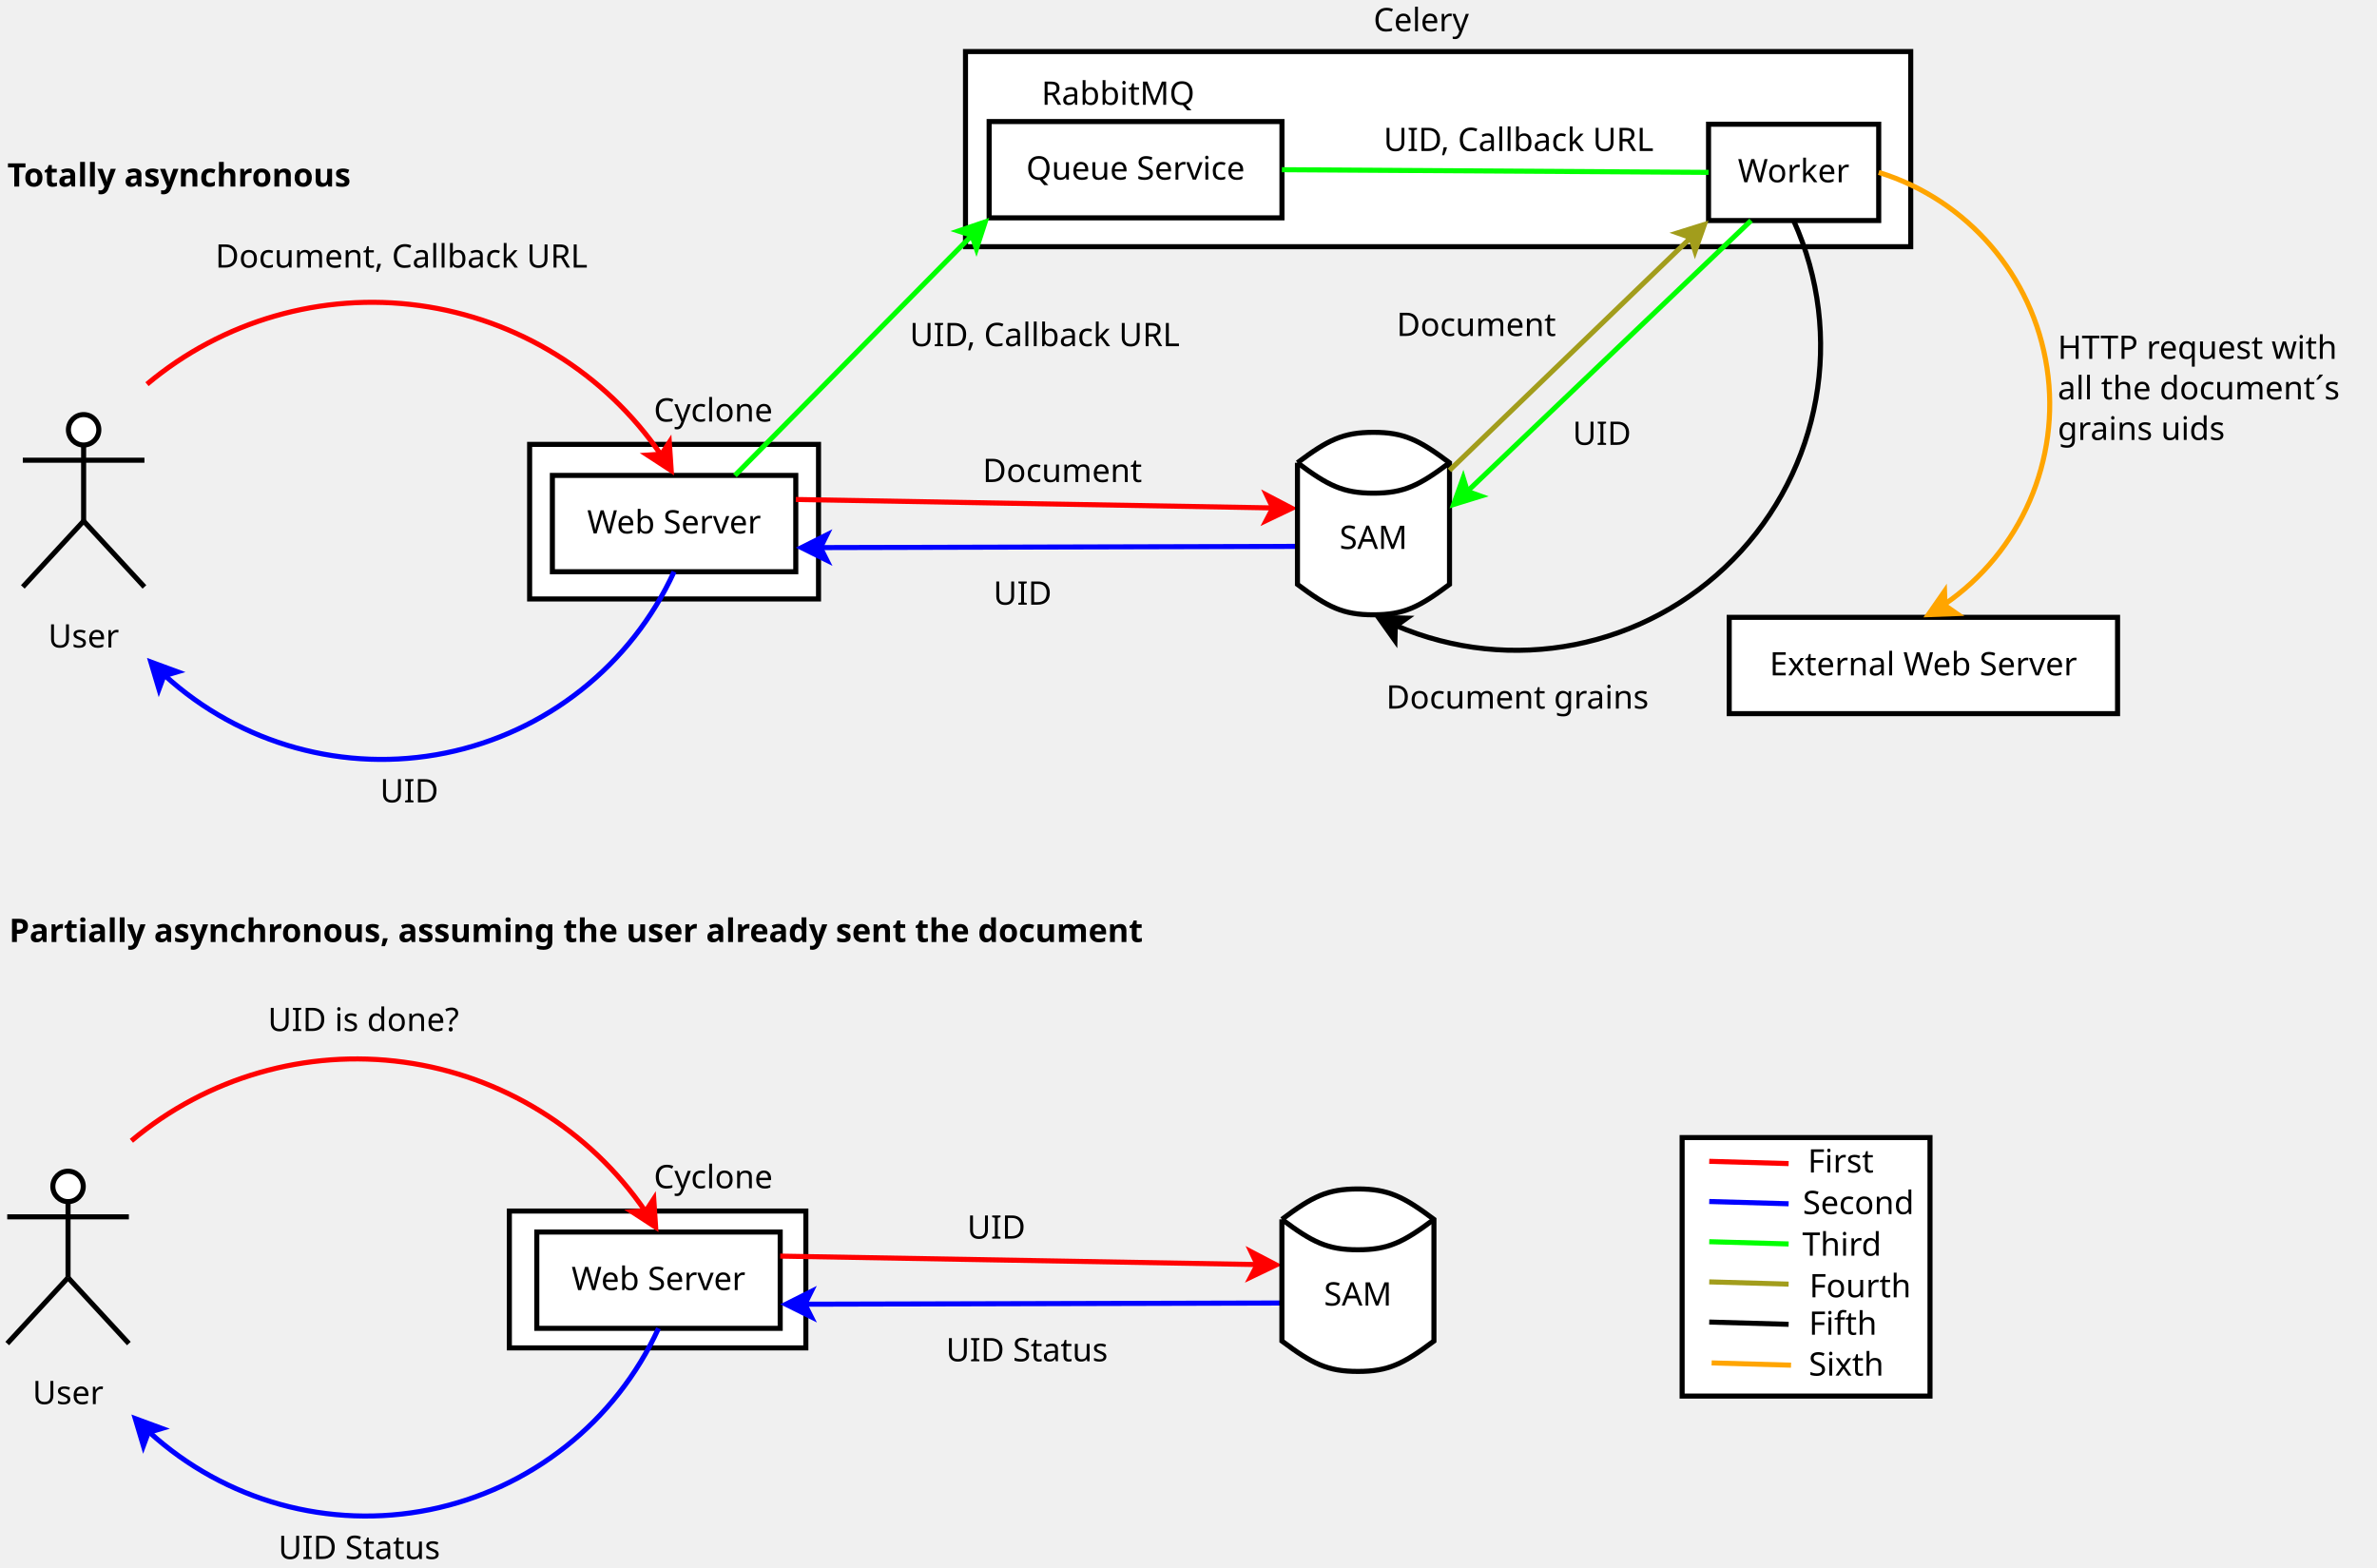
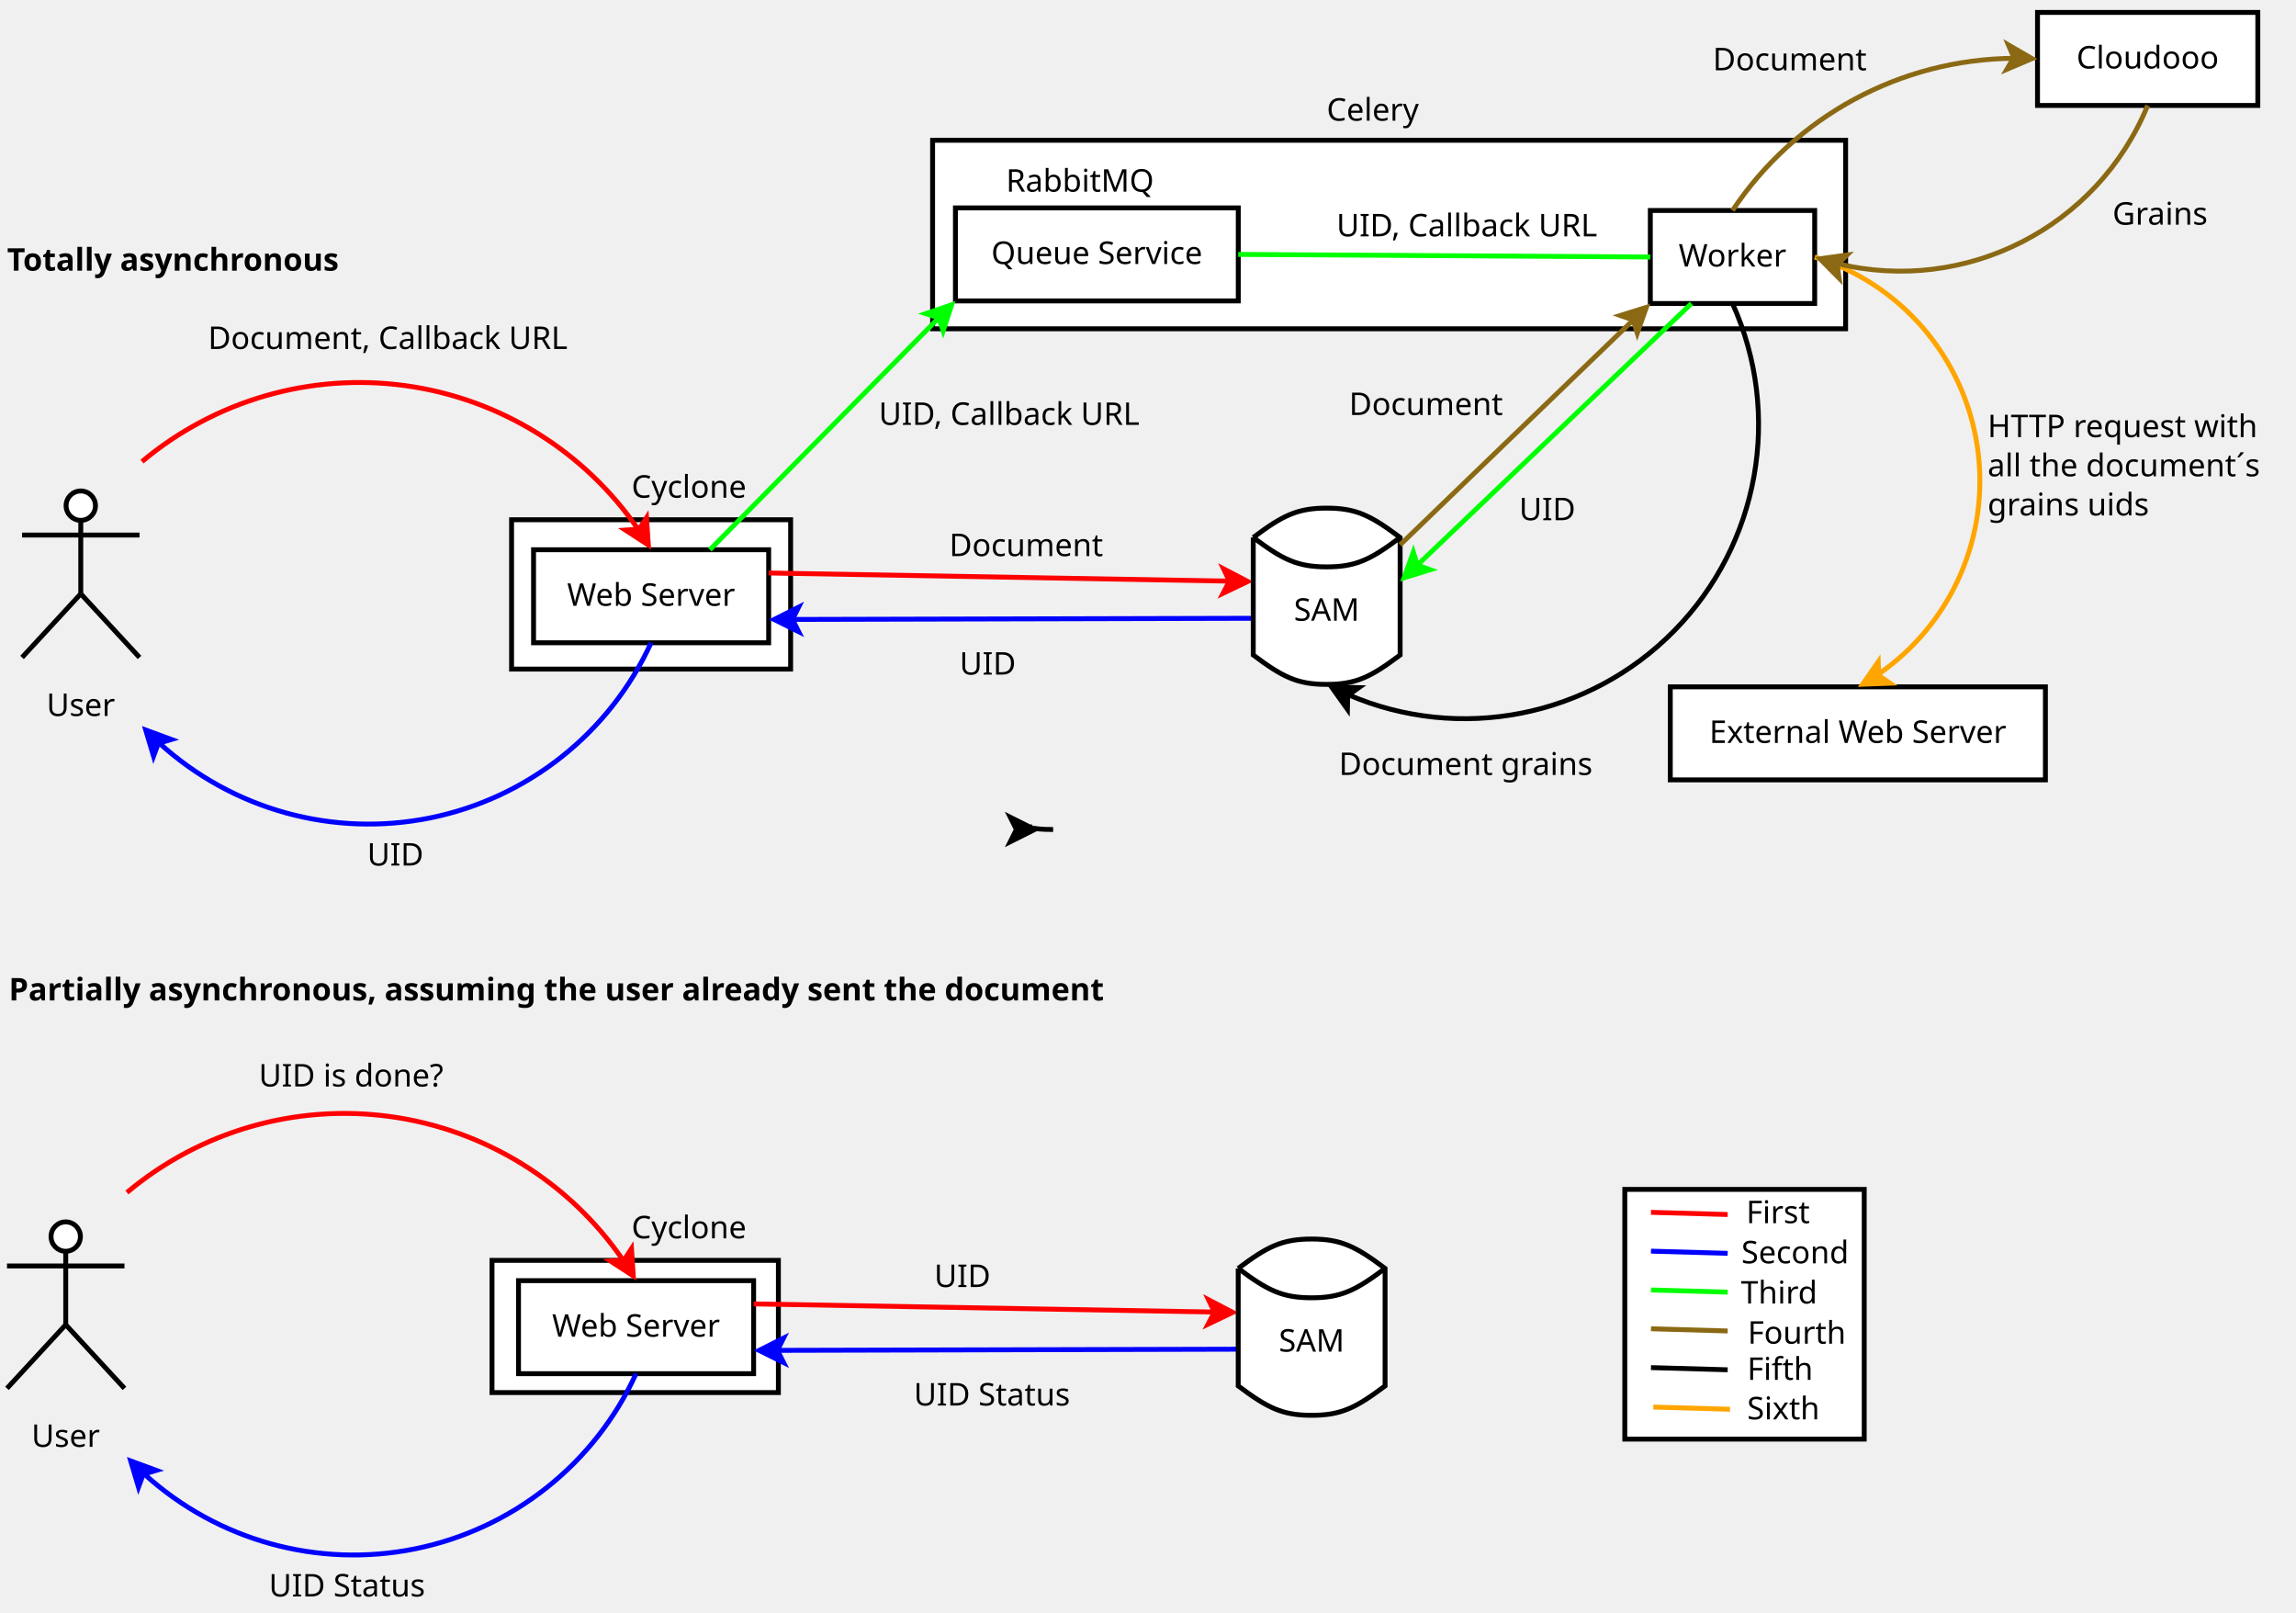
- <svg xmlns="http://www.w3.org/2000/svg" width="47cm" height="31cm" viewBox="98 35 938 618">
+ <svg xmlns="http://www.w3.org/2000/svg" width="47cm" height="33cm" viewBox="98 1 938 652">
  <g>
    <rect style="fill: #ffffff" x="299" y="512.516" width="117" height="54" />
    <rect style="fill: none; fill-opacity:0; stroke-width: 2; stroke: #000000" x="299" y="512.516" width="117" height="54" />
    <text font-size="12.8" style="fill: #000000;text-anchor:middle;font-family:sans-serif;font-style:normal;font-weight:normal" x="357.5" y="543.416">
      <tspan x="357.5" y="543.416" />
    </text>
  </g>
  <g>
    <rect style="fill: #ffffff" x="479" y="55" width="373" height="77" />
    <rect style="fill: none; fill-opacity:0; stroke-width: 2; stroke: #000000" x="479" y="55" width="373" height="77" />
    <text font-size="12.8" style="fill: #000000;text-anchor:middle;font-family:sans-serif;font-style:normal;font-weight:normal" x="665.5" y="97.4">
      <tspan x="665.5" y="97.4" />
    </text>
  </g>
  <g>
    <rect style="fill: #ffffff" x="307" y="210" width="114" height="61" />
    <rect style="fill: none; fill-opacity:0; stroke-width: 2; stroke: #000000" x="307" y="210" width="114" height="61" />
    <text font-size="12.8" style="fill: #000000;text-anchor:middle;font-family:sans-serif;font-style:normal;font-weight:normal" x="364" y="244.4">
      <tspan x="364" y="244.4" />
    </text>
  </g>
  <g>
    <ellipse style="fill: #ffffff" cx="131" cy="204.25" rx="6" ry="6" />
    <ellipse style="fill: none; fill-opacity:0; stroke-width: 2; stroke: #000000" cx="131" cy="204.25" rx="6" ry="6" />
    <line style="fill: none; fill-opacity:0; stroke-width: 2; stroke: #000000" x1="107" y1="216.25" x2="155" y2="216.25" />
    <line style="fill: none; fill-opacity:0; stroke-width: 2; stroke: #000000" x1="131" y1="210.25" x2="131" y2="240.25" />
    <line style="fill: none; fill-opacity:0; stroke-width: 2; stroke: #000000" x1="131" y1="240.25" x2="107" y2="266.25" />
    <line style="fill: none; fill-opacity:0; stroke-width: 2; stroke: #000000" x1="131" y1="240.25" x2="155" y2="266.25" />
    <text font-size="12.8" style="fill: #000000;text-anchor:middle;font-family:sans-serif;font-style:normal;font-weight:normal" x="131" y="290.15">
      <tspan x="131" y="290.15">User</tspan>
    </text>
  </g>
  <g>
    <rect style="fill: #ffffff" x="315.976" y="222.25" width="96.05" height="38" />
    <rect style="fill: none; fill-opacity:0; stroke-width: 2; stroke: #000000" x="315.976" y="222.25" width="96.05" height="38" />
    <text font-size="12.8" style="fill: #000000;text-anchor:middle;font-family:sans-serif;font-style:normal;font-weight:normal" x="364.001" y="245.15">
      <tspan x="364.001" y="245.15">Web Server</tspan>
    </text>
  </g>
  <g>
    <path style="fill: none; fill-opacity:0; stroke-width: 2; stroke: #ff0000" d="M 358.795,214.044 A 138.169,138.169 0 0 0 156,186.25" />
    <polygon style="fill: #ff0000" points="362.869,220.321 353.499,214.221 359.077,213.85 362.127,209.165 " />
    <polygon style="fill: none; fill-opacity:0; stroke-width: 2; stroke: #ff0000" points="362.869,220.321 353.499,214.221 359.077,213.85 362.127,209.165 " />
  </g>
  <g>
    <path style="fill: none; fill-opacity:0; stroke-width: 2; stroke: #0000ff" d="M 162.916,301.072 A 126.987,126.987 0 0 0 364,260.25" />
    <polygon style="fill: #0000ff" points="157.531,295.88 168.021,299.747 162.665,301.347 160.731,306.592 " />
    <polygon style="fill: none; fill-opacity:0; stroke-width: 2; stroke: #0000ff" points="157.531,295.88 168.021,299.747 162.665,301.347 160.731,306.592 " />
  </g>
  <text font-size="12.8" style="fill: #000000;text-anchor:start;font-family:sans-serif;font-style:normal;font-weight:normal" x="248" y="351.25">
    <tspan x="248" y="351.25">UID</tspan>
  </text>
  <text font-size="12.8" style="fill: #000000;text-anchor:start;font-family:sans-serif;font-style:normal;font-weight:normal" x="258" y="139.25">
    <tspan x="258" y="139.25" />
  </text>
  <text font-size="12.8" style="fill: #000000;text-anchor:start;font-family:sans-serif;font-style:normal;font-weight:normal" x="183" y="140.25">
    <tspan x="183" y="140.25">Document, Callback URL</tspan>
  </text>
  <g>
    <line style="fill: none; fill-opacity:0; stroke-width: 2; stroke: #ff0000" x1="412.026" y1="231.75" x2="600.265" y2="235.078" />
    <polygon style="fill: #ff0000" points="607.764,235.21 597.677,240.033 600.265,235.078 597.854,230.034 " />
    <polygon style="fill: none; fill-opacity:0; stroke-width: 2; stroke: #ff0000" points="607.764,235.21 597.677,240.033 600.265,235.078 597.854,230.034 " />
  </g>
  <text font-size="12.8" style="fill: #000000;text-anchor:start;font-family:sans-serif;font-style:normal;font-weight:normal" x="212" y="135.25">
    <tspan x="212" y="135.25" />
  </text>
  <text font-size="12.8" style="fill: #000000;text-anchor:start;font-family:sans-serif;font-style:normal;font-weight:normal" x="485.8" y="224.85">
    <tspan x="485.8" y="224.85">Document</tspan>
  </text>
  <g>
    <line style="fill: none; fill-opacity:0; stroke-width: 2; stroke: #0000ff" x1="610" y1="250.25" x2="421.762" y2="250.725" />
    <polygon style="fill: #0000ff" points="414.262,250.744 424.249,245.719 421.762,250.725 424.275,255.719 " />
    <polygon style="fill: none; fill-opacity:0; stroke-width: 2; stroke: #0000ff" points="414.262,250.744 424.249,245.719 421.762,250.725 424.275,255.719 " />
  </g>
  <text font-size="12.8" style="fill: #000000;text-anchor:start;font-family:sans-serif;font-style:normal;font-weight:normal" x="490" y="273.25">
    <tspan x="490" y="273.25">UID</tspan>
  </text>
  <g>
    <rect style="fill: #ffffff" x="772.216" y="83.678" width="67.15" height="38" />
    <rect style="fill: none; fill-opacity:0; stroke-width: 2; stroke: #000000" x="772.216" y="83.678" width="67.15" height="38" />
    <text font-size="12.8" style="fill: #000000;text-anchor:middle;font-family:sans-serif;font-style:normal;font-weight:normal" x="805.791" y="106.578">
      <tspan x="805.791" y="106.578">Worker</tspan>
    </text>
  </g>
  <g>
    <path style="fill: #ffffff" d="M 610 217.25 C 622,208.25 628,205.25 640,205.25 C 652,205.25 658,208.25 670,217.25 L 670,265.25 C 658,274.25 652,277.25 640,277.25 C 628,277.25 622,274.25 610,265.25 L 610,217.25z" />
    <path style="fill: none; fill-opacity:0; stroke-width: 2; stroke: #000000" d="M 610 217.25 C 622,208.25 628,205.25 640,205.25 C 652,205.25 658,208.25 670,217.25 L 670,265.25 C 658,274.25 652,277.25 640,277.25 C 628,277.25 622,274.25 610,265.25 L 610,217.25" />
    <path style="fill: none; fill-opacity:0; stroke-width: 2; stroke: #000000" d="M 610 217.25 C 622,226.25 628,229.25 640,229.25 C 652,229.25 658,226.25 670,217.25" />
    <text font-size="12.8" style="fill: #000000;text-anchor:middle;font-family:sans-serif;font-style:normal;font-weight:normal" x="640" y="251.25">
      <tspan x="640" y="251.25">SAM</tspan>
    </text>
  </g>
  <g>
    <rect style="fill: #ffffff" x="488.329" y="82.621" width="115.55" height="38" />
    <rect style="fill: none; fill-opacity:0; stroke-width: 2; stroke: #000000" x="488.329" y="82.621" width="115.55" height="38" />
    <text font-size="12.8" style="fill: #000000;text-anchor:middle;font-family:sans-serif;font-style:normal;font-weight:normal" x="546.104" y="105.521">
      <tspan x="546.104" y="105.521">Queue Service</tspan>
    </text>
  </g>
  <g>
    <line style="fill: none; fill-opacity:0; stroke-width: 2; stroke: #00ff00" x1="388.012" y1="222.25" x2="481.514" y2="127.549" />
    <polygon style="fill: #00ff00" points="486.783,122.212 483.315,132.841 481.514,127.549 476.199,125.815 " />
    <polygon style="fill: none; fill-opacity:0; stroke-width: 2; stroke: #00ff00" points="486.783,122.212 483.315,132.841 481.514,127.549 476.199,125.815 " />
  </g>
  <text font-size="12.8" style="fill: #000000;text-anchor:start;font-family:sans-serif;font-style:normal;font-weight:normal" x="457" y="171.25">
    <tspan x="457" y="171.25">UID, Callback URL</tspan>
  </text>
  <line style="fill: none; fill-opacity:0; stroke-width: 2; stroke: #00ff00" x1="603.854" y1="101.621" x2="772.216" y2="102.678" />
  <text font-size="12.8" style="fill: #000000;text-anchor:start;font-family:sans-serif;font-style:normal;font-weight:normal" x="644" y="94.25">
    <tspan x="644" y="94.25">UID, Callback URL</tspan>
  </text>
  <g>
    <path style="fill: none; fill-opacity:0; stroke-width: 2; stroke: #000000" d="M 648.756,281.451 A 120.135,120.135 0 0 0 805.79,121.678" />
    <polygon style="fill: #000000" points="641.975,278.298 653.152,278.568 648.601,281.813 648.466,287.402 " />
    <polygon style="fill: none; fill-opacity:0; stroke-width: 2; stroke: #000000" points="641.975,278.298 653.152,278.568 648.601,281.813 648.466,287.402 " />
  </g>
  <text font-size="12.8" style="fill: #000000;text-anchor:start;font-family:sans-serif;font-style:normal;font-weight:normal" x="645" y="314.25">
    <tspan x="645" y="314.25">Document grains</tspan>
  </text>
  <g>
    <rect style="fill: #ffffff" x="780.374" y="278.25" width="153.25" height="38" />
    <rect style="fill: none; fill-opacity:0; stroke-width: 2; stroke: #000000" x="780.374" y="278.25" width="153.25" height="38" />
    <text font-size="12.8" style="fill: #000000;text-anchor:middle;font-family:sans-serif;font-style:normal;font-weight:normal" x="856.999" y="301.15">
      <tspan x="856.999" y="301.15">External Web Server</tspan>
    </text>
  </g>
  <g>
    <path style="fill: none; fill-opacity:0; stroke-width: 2; stroke: #ffa500" d="M 865.264,273.174 A 95.792,95.792 0 0 0 839.366,102.678" />
    <polygon style="fill: #ffa500" points="858.962,277.178 865.339,267.994 865.543,273.581 870.135,276.769 " />
    <polygon style="fill: none; fill-opacity:0; stroke-width: 2; stroke: #ffa500" points="858.962,277.178 865.339,267.994 865.543,273.581 870.135,276.769 " />
  </g>
  <text font-size="12.8" style="fill: #000000;text-anchor:start;font-family:sans-serif;font-style:normal;font-weight:normal" x="910" y="176.25">
    <tspan x="910" y="176.25">HTTP request with</tspan>
    <tspan x="910" y="192.25">all the document´s </tspan>
    <tspan x="910" y="208.25">grains uids</tspan>
  </text>
  <g>
-     <line style="fill: none; fill-opacity:0; stroke-width: 2; stroke: #a29d1c" x1="670" y1="220.25" x2="765.208" y2="128.436" />
-     <polygon style="fill: #a29d1c" points="770.606,123.23 766.879,133.771 765.208,128.436 759.937,126.572 " />
-     <polygon style="fill: none; fill-opacity:0; stroke-width: 2; stroke: #a29d1c" points="770.606,123.23 766.879,133.771 765.208,128.436 759.937,126.572 " />
+     <line style="fill: none; fill-opacity:0; stroke-width: 2; stroke: #8b6914" x1="670" y1="220.25" x2="765.208" y2="128.436" />
+     <polygon style="fill: #8b6914" points="770.606,123.23 766.879,133.771 765.208,128.436 759.937,126.572 " />
+     <polygon style="fill: none; fill-opacity:0; stroke-width: 2; stroke: #8b6914" points="770.606,123.23 766.879,133.771 765.208,128.436 759.937,126.572 " />
  </g>
  <text font-size="12.8" style="fill: #000000;text-anchor:start;font-family:sans-serif;font-style:normal;font-weight:normal" x="649.14" y="167.222">
    <tspan x="649.14" y="167.222">Document</tspan>
  </text>
  <g>
    <ellipse style="fill: #ffffff" cx="124.853" cy="502.8" rx="6" ry="6" />
    <ellipse style="fill: none; fill-opacity:0; stroke-width: 2; stroke: #000000" cx="124.853" cy="502.8" rx="6" ry="6" />
    <line style="fill: none; fill-opacity:0; stroke-width: 2; stroke: #000000" x1="100.853" y1="514.8" x2="148.853" y2="514.8" />
    <line style="fill: none; fill-opacity:0; stroke-width: 2; stroke: #000000" x1="124.853" y1="508.8" x2="124.853" y2="538.8" />
    <line style="fill: none; fill-opacity:0; stroke-width: 2; stroke: #000000" x1="124.853" y1="538.8" x2="100.853" y2="564.8" />
    <line style="fill: none; fill-opacity:0; stroke-width: 2; stroke: #000000" x1="124.853" y1="538.8" x2="148.853" y2="564.8" />
    <text font-size="12.8" style="fill: #000000;text-anchor:middle;font-family:sans-serif;font-style:normal;font-weight:normal" x="124.853" y="588.7">
      <tspan x="124.853" y="588.7">User</tspan>
    </text>
  </g>
  <g>
    <rect style="fill: #ffffff" x="309.828" y="520.8" width="96.05" height="38" />
    <rect style="fill: none; fill-opacity:0; stroke-width: 2; stroke: #000000" x="309.828" y="520.8" width="96.05" height="38" />
    <text font-size="12.8" style="fill: #000000;text-anchor:middle;font-family:sans-serif;font-style:normal;font-weight:normal" x="357.853" y="543.7">
      <tspan x="357.853" y="543.7">Web Server</tspan>
    </text>
  </g>
  <g>
    <path style="fill: none; fill-opacity:0; stroke-width: 2; stroke: #ff0000" d="M 352.649,512.594 A 138.17,138.17 0 0 0 149.853,484.8" />
    <polygon style="fill: #ff0000" points="356.723,518.871 347.353,512.771 352.931,512.4 355.981,507.715 " />
    <polygon style="fill: none; fill-opacity:0; stroke-width: 2; stroke: #ff0000" points="356.723,518.871 347.353,512.771 352.931,512.4 355.981,507.715 " />
  </g>
  <g>
    <path style="fill: none; fill-opacity:0; stroke-width: 2; stroke: #0000ff" d="M 156.769,599.622 A 126.988,126.988 0 0 0 357.854,558.8" />
    <polygon style="fill: #0000ff" points="151.384,594.43 161.874,598.297 156.518,599.897 154.585,605.142 " />
    <polygon style="fill: none; fill-opacity:0; stroke-width: 2; stroke: #0000ff" points="151.384,594.43 161.874,598.297 156.518,599.897 154.585,605.142 " />
  </g>
  <text font-size="12.8" style="fill: #000000;text-anchor:start;font-family:sans-serif;font-style:normal;font-weight:normal" x="207.836" y="649.8">
    <tspan x="207.836" y="649.8">UID Status</tspan>
  </text>
  <text font-size="12.8" style="fill: #000000;text-anchor:start;font-family:sans-serif;font-style:normal;font-weight:normal" x="251.854" y="437.8">
    <tspan x="251.854" y="437.8" />
  </text>
  <text font-size="12.8" style="fill: #000000;text-anchor:start;font-family:sans-serif;font-style:normal;font-weight:normal" x="203.708" y="441.486">
    <tspan x="203.708" y="441.486">UID is done?</tspan>
  </text>
  <g>
    <line style="fill: none; fill-opacity:0; stroke-width: 2; stroke: #ff0000" x1="405.878" y1="530.3" x2="594.119" y2="533.628" />
    <polygon style="fill: #ff0000" points="601.618,533.76 591.531,538.583 594.119,533.628 591.708,528.584 " />
    <polygon style="fill: none; fill-opacity:0; stroke-width: 2; stroke: #ff0000" points="601.618,533.76 591.531,538.583 594.119,533.628 591.708,528.584 " />
  </g>
  <text font-size="12.8" style="fill: #000000;text-anchor:start;font-family:sans-serif;font-style:normal;font-weight:normal" x="205.854" y="433.8">
    <tspan x="205.854" y="433.8" />
  </text>
  <text font-size="12.8" style="fill: #000000;text-anchor:start;font-family:sans-serif;font-style:normal;font-weight:normal" x="479.654" y="523.4">
    <tspan x="479.654" y="523.4">UID</tspan>
  </text>
  <g>
    <line style="fill: none; fill-opacity:0; stroke-width: 2; stroke: #0000ff" x1="603.854" y1="548.8" x2="415.614" y2="549.275" />
    <polygon style="fill: #0000ff" points="408.114,549.294 418.101,544.269 415.614,549.275 418.127,554.269 " />
    <polygon style="fill: none; fill-opacity:0; stroke-width: 2; stroke: #0000ff" points="408.114,549.294 418.101,544.269 415.614,549.275 418.127,554.269 " />
  </g>
  <text font-size="12.8" style="fill: #000000;text-anchor:start;font-family:sans-serif;font-style:normal;font-weight:normal" x="471.32" y="571.8">
    <tspan x="471.32" y="571.8">UID Status</tspan>
  </text>
  <g>
    <path style="fill: #ffffff" d="M 603.854 515.8 C 615.854,506.8 621.854,503.8 633.854,503.8 C 645.854,503.8 651.854,506.8 663.854,515.8 L 663.854,563.8 C 651.854,572.8 645.854,575.8 633.854,575.8 C 621.854,575.8 615.854,572.8 603.854,563.8 L 603.854,515.8z" />
    <path style="fill: none; fill-opacity:0; stroke-width: 2; stroke: #000000" d="M 603.854 515.8 C 615.854,506.8 621.854,503.8 633.854,503.8 C 645.854,503.8 651.854,506.8 663.854,515.8 L 663.854,563.8 C 651.854,572.8 645.854,575.8 633.854,575.8 C 621.854,575.8 615.854,572.8 603.854,563.8 L 603.854,515.8" />
    <path style="fill: none; fill-opacity:0; stroke-width: 2; stroke: #000000" d="M 603.854 515.8 C 615.854,524.8 621.854,527.8 633.854,527.8 C 645.854,527.8 651.854,524.8 663.854,515.8" />
    <text font-size="12.8" style="fill: #000000;text-anchor:middle;font-family:sans-serif;font-style:normal;font-weight:normal" x="633.854" y="549.8">
      <tspan x="633.854" y="549.8">SAM</tspan>
    </text>
  </g>
  <text font-size="12.8" style="fill: #000000;text-anchor:start;font-family:sans-serif;font-style:normal;font-weight:700" x="100.896" y="108.262">
    <tspan x="100.896" y="108.262">Totally asynchronous</tspan>
  </text>
  <text font-size="12.8" style="fill: #000000;text-anchor:start;font-family:sans-serif;font-style:normal;font-weight:700" x="101.582" y="406.356">
    <tspan x="101.582" y="406.356">Partially asynchronous, assuming the user already sent the document</tspan>
  </text>
  <g>
    <line style="fill: none; fill-opacity:0; stroke-width: 2; stroke: #00ff00" x1="789.004" y1="121.678" x2="677.043" y2="228.528" />
    <polygon style="fill: #00ff00" points="671.618,233.706 675.4,223.185 677.043,228.528 682.304,230.419 " />
    <polygon style="fill: none; fill-opacity:0; stroke-width: 2; stroke: #00ff00" points="671.618,233.706 675.4,223.185 677.043,228.528 682.304,230.419 " />
  </g>
  <text font-size="12.8" style="fill: #000000;text-anchor:start;font-family:sans-serif;font-style:normal;font-weight:normal" x="718.608" y="210.192">
    <tspan x="718.608" y="210.192">UID</tspan>
  </text>
  <g>
    <rect style="fill: #ffffff" x="761.792" y="483.526" width="97.816" height="102" />
    <rect style="fill: none; fill-opacity:0; stroke-width: 2; stroke: #000000" x="761.792" y="483.526" width="97.816" height="102" />
    <text font-size="12.8" style="fill: #000000;text-anchor:middle;font-family:sans-serif;font-style:normal;font-weight:normal" x="810.7" y="538.426">
      <tspan x="810.7" y="538.426" />
    </text>
  </g>
  <line style="fill: none; fill-opacity:0; stroke-width: 2; stroke: #000000" x1="772.488" y1="556.316" x2="803.818" y2="557.212" />
-   <line style="fill: none; fill-opacity:0; stroke-width: 2; stroke: #a29d1c" x1="772.488" y1="540.462" x2="803.818" y2="541.356" />
+   <line style="fill: none; fill-opacity:0; stroke-width: 2; stroke: #8b6914" x1="772.488" y1="540.462" x2="803.818" y2="541.356" />
  <line style="fill: none; fill-opacity:0; stroke-width: 2; stroke: #00ff00" x1="772.488" y1="524.606" x2="803.818" y2="525.5" />
  <line style="fill: none; fill-opacity:0; stroke-width: 2; stroke: #0000ff" x1="772.488" y1="508.75" x2="803.818" y2="509.646" />
  <line style="fill: none; fill-opacity:0; stroke-width: 2; stroke: #ff0000" x1="772.488" y1="492.894" x2="803.818" y2="493.79" />
  <text font-size="12.8" style="fill: #000000;text-anchor:start;font-family:sans-serif;font-style:normal;font-weight:normal" x="811.4" y="497.314">
    <tspan x="811.4" y="497.314">First</tspan>
  </text>
  <text font-size="12.8" style="fill: #000000;text-anchor:start;font-family:sans-serif;font-style:normal;font-weight:normal" x="809.408" y="513.724">
    <tspan x="809.408" y="513.724">Second</tspan>
  </text>
  <text font-size="12.8" style="fill: #000000;text-anchor:start;font-family:sans-serif;font-style:normal;font-weight:normal" x="809.208" y="530.134">
    <tspan x="809.208" y="530.134">Third</tspan>
  </text>
  <text font-size="12.8" style="fill: #000000;text-anchor:start;font-family:sans-serif;font-style:normal;font-weight:normal" x="812.008" y="546.544">
    <tspan x="812.008" y="546.544">Fourth</tspan>
  </text>
  <text font-size="12.8" style="fill: #000000;text-anchor:start;font-family:sans-serif;font-style:normal;font-weight:normal" x="811.808" y="561.328">
    <tspan x="811.808" y="561.328">Fifth</tspan>
  </text>
  <line style="fill: none; fill-opacity:0; stroke-width: 2; stroke: #ffa500" x1="773.436" y1="572.44" x2="804.766" y2="573.334" />
  <text font-size="12.8" style="fill: #000000;text-anchor:start;font-family:sans-serif;font-style:normal;font-weight:normal" x="811.756" y="577.45">
    <tspan x="811.756" y="577.45">Sixth</tspan>
  </text>
  <text font-size="12.8" style="fill: #000000;text-anchor:start;font-family:sans-serif;font-style:normal;font-weight:normal" x="356" y="201">
    <tspan x="356" y="201">Cyclone</tspan>
  </text>
  <text font-size="12.8" style="fill: #000000;text-anchor:start;font-family:sans-serif;font-style:normal;font-weight:normal" x="509" y="76">
    <tspan x="509" y="76">RabbitMQ</tspan>
  </text>
  <text font-size="12.8" style="fill: #000000;text-anchor:start;font-family:sans-serif;font-style:normal;font-weight:normal" x="640" y="47">
    <tspan x="640" y="47">Celery</tspan>
  </text>
  <text font-size="12.8" style="fill: #000000;text-anchor:start;font-family:sans-serif;font-style:normal;font-weight:normal" x="356" y="503.516">
    <tspan x="356" y="503.516">Cyclone</tspan>
  </text>
+   <g>
+     <rect style="fill: #ffffff" x="930.4" y="2.775" width="90" height="38" />
+     <rect style="fill: none; fill-opacity:0; stroke-width: 2; stroke: #000000" x="930.4" y="2.775" width="90" height="38" />
+     <text font-size="12.8" style="fill: #000000;text-anchor:middle;font-family:sans-serif;font-style:normal;font-weight:normal" x="975.4" y="25.675">
+       <tspan x="975.4" y="25.675">Cloudooo</tspan>
+     </text>
+   </g>
+   <g>
+     <path style="fill: none; fill-opacity:0; stroke-width: 2; stroke: #8b6914" d="M 920.685,21.515 A 139.359,139.359 0 0 0 805.791,83.678" />
+     <polygon style="fill: #8b6914" points="928.168,21.638 917.879,26.012 920.683,21.176 918.495,16.031 " />
+     <polygon style="fill: none; fill-opacity:0; stroke-width: 2; stroke: #8b6914" points="928.168,21.638 917.879,26.012 920.683,21.176 918.495,16.031 " />
+   </g>
+   <g>
+     <path style="fill: none; fill-opacity:0; stroke-width: 2; stroke: #8b6914" d="M 848.689,105.381 A 109.187,109.187 0 0 0 975.4,40.775" />
+     <polygon style="fill: #8b6914" points="841.484,103.395 852.559,101.869 848.587,105.803 849.35,111.34 " />
+     <polygon style="fill: none; fill-opacity:0; stroke-width: 2; stroke: #8b6914" points="841.484,103.395 852.559,101.869 848.587,105.803 849.35,111.34 " />
+   </g>
+   <text font-size="12.8" style="fill: #000000;text-anchor:start;font-family:sans-serif;font-style:normal;font-weight:normal" x="797.758" y="26.414">
+     <tspan x="797.758" y="26.414">Document</tspan>
+   </text>
+   <text font-size="12.8" style="fill: #000000;text-anchor:start;font-family:sans-serif;font-style:normal;font-weight:normal" x="961.03" y="89.471">
+     <tspan x="961.03" y="89.471">Grains</tspan>
+   </text>
+   <g>
+     <path style="fill: none; fill-opacity:0; stroke-width: 2; stroke: #000000" d="M 519.632 335.392 C 519.258,335.392 518.88,336.518 528.242,336.518" />
+     <polygon style="fill: #000000" points="520.742,336.518 510.742,341.518 513.242,336.518 510.742,331.518 " />
+     <polygon style="fill: none; fill-opacity:0; stroke-width: 2; stroke: #000000" points="520.742,336.518 510.742,341.518 513.242,336.518 510.742,331.518 " />
+   </g>
</svg>
